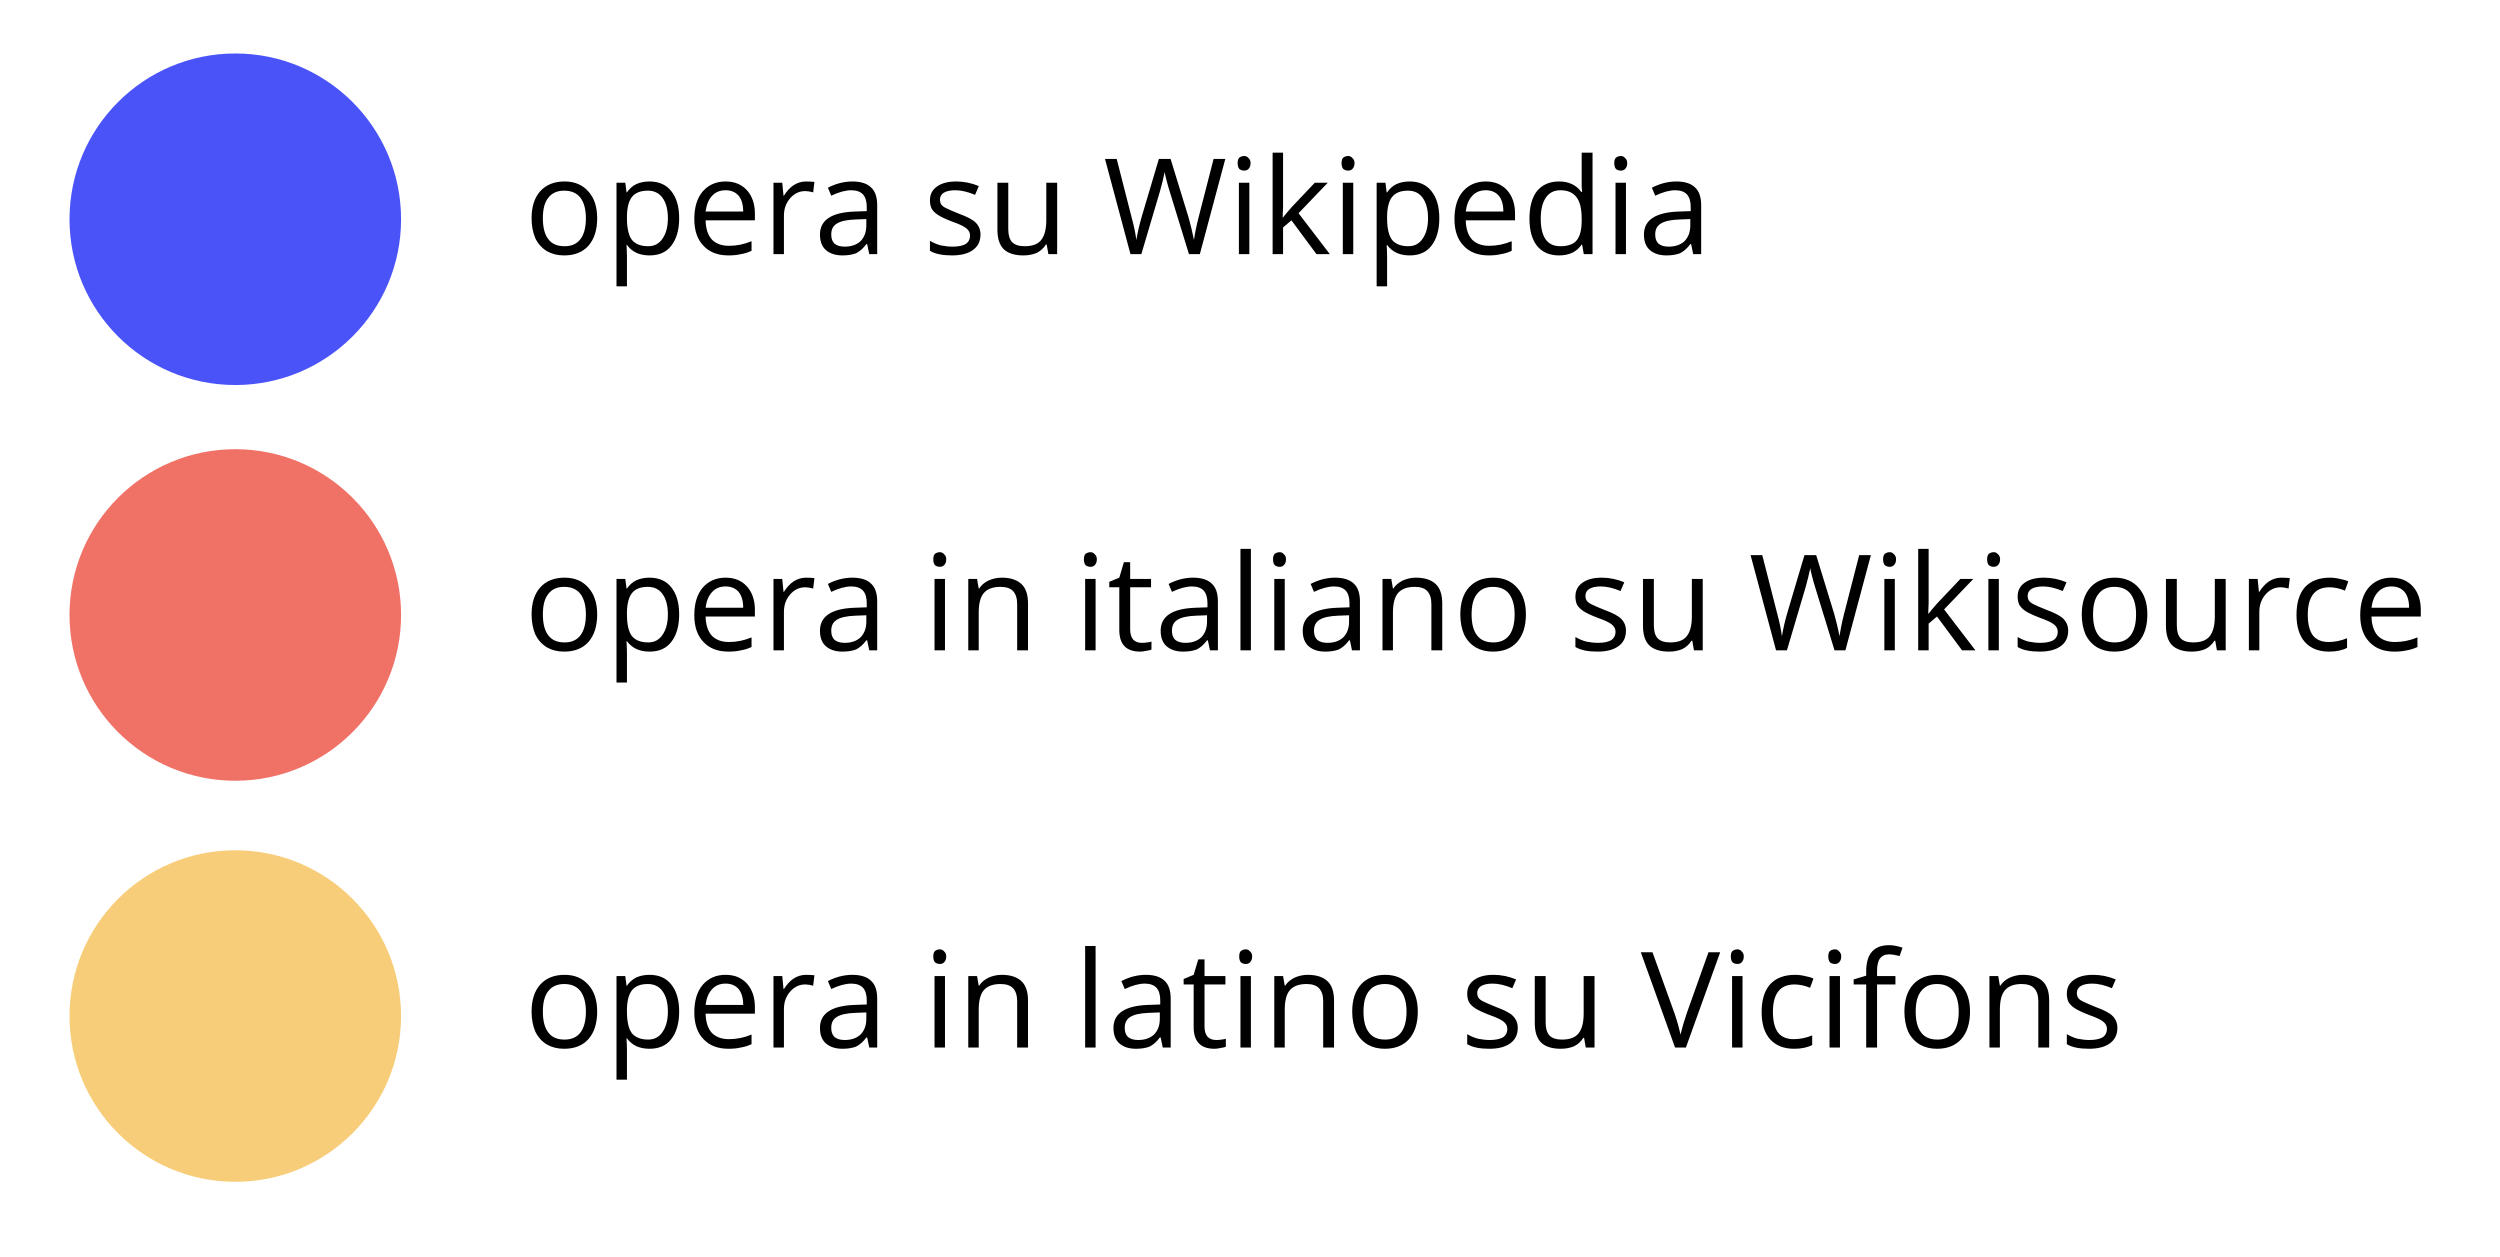
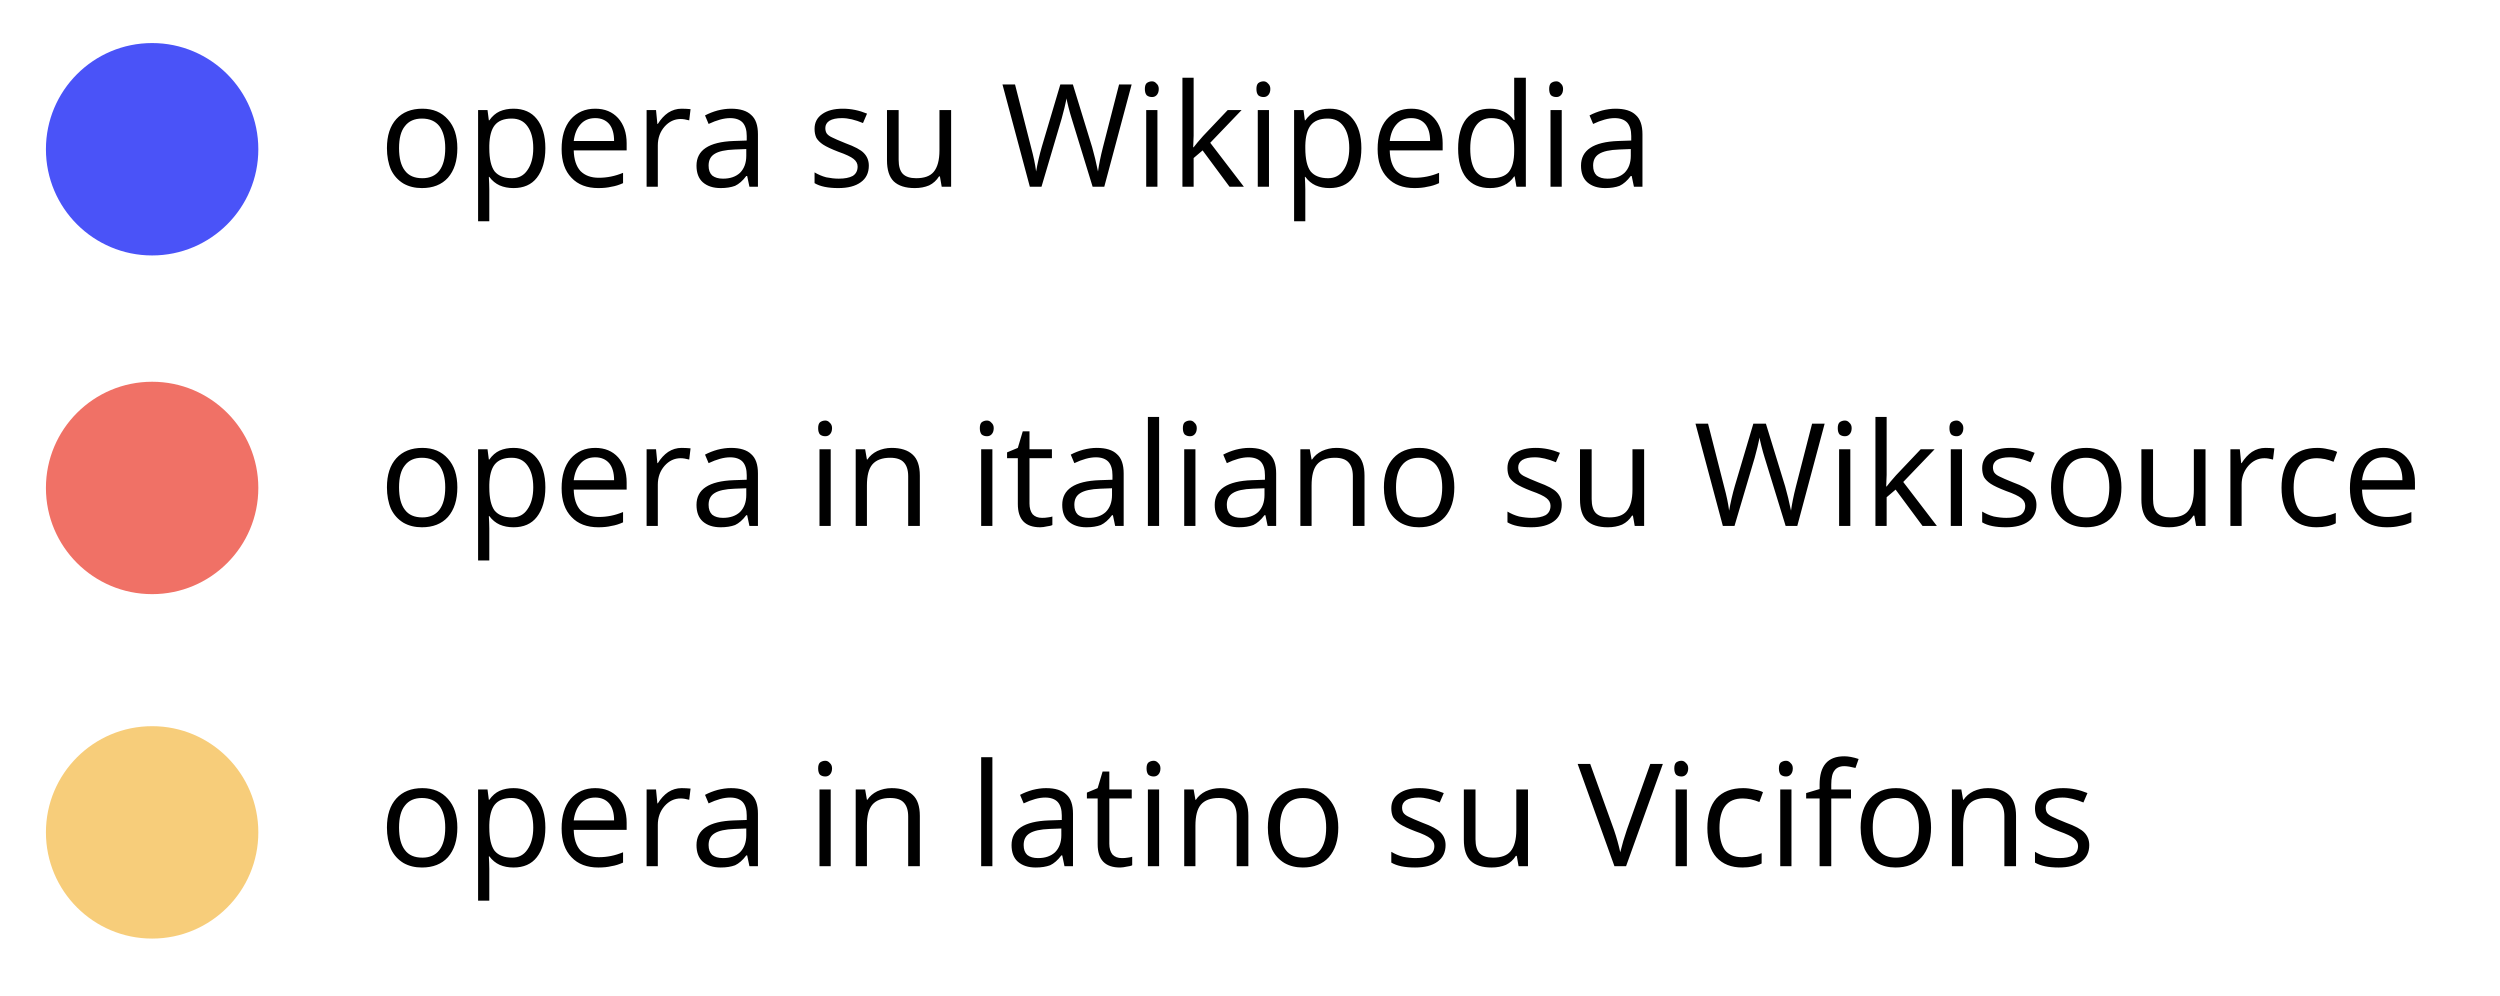
- <svg xmlns="http://www.w3.org/2000/svg" version="1.1" id="Livello_1" x="0px" y="0px" viewBox="0 0 93.5 47" style="enable-background:new 0 0 93.5 47;" xml:space="preserve">
+ <svg xmlns="http://www.w3.org/2000/svg" version="1.1" id="Livello_1" x="0px" y="0px" viewBox="0 0 87.1 34.7" style="enable-background:new 0 0 87.1 34.7;" xml:space="preserve">
  <style type="text/css">
	.st0{font-family:'OpenSans';}
	.st1{font-size:5px;}
	.st2{fill:#4A53F8;}
	.st3{fill:#F07166;}
	.st4{fill:#F7CD7A;}
</style>
-   <text transform="matrix(1 0 0 1 19.6001 24.3234)" class="st0 st1">opera in italiano su Wikisource</text>
-   <text transform="matrix(1 0 0 1 19.6001 39.1773)" class="st0 st1">opera in latino su Vicifons</text>
-   <text transform="matrix(1 0 0 1 19.6001 9.5058)" class="st0 st1">opera su Wikipedia</text>
-   <circle class="st2" cx="8.8" cy="8.2" r="6.2" />
-   <circle class="st3" cx="8.8" cy="23" r="6.2" />
-   <circle class="st4" cx="8.8" cy="38" r="6.2" />
+   <text transform="matrix(1 0 0 1 13.1996 18.3234)" class="st0 st1">opera in italiano su Wikisource</text>
+   <text transform="matrix(1 0 0 1 13.1996 30.1773)" class="st0 st1">opera in latino su Vicifons</text>
+   <text transform="matrix(1 0 0 1 13.1996 6.5058)" class="st0 st1">opera su Wikipedia</text>
+   <circle class="st2" cx="5.3" cy="5.2" r="3.7" />
+   <circle class="st3" cx="5.3" cy="17" r="3.7" />
+   <circle class="st4" cx="5.3" cy="29" r="3.7" />
</svg>
